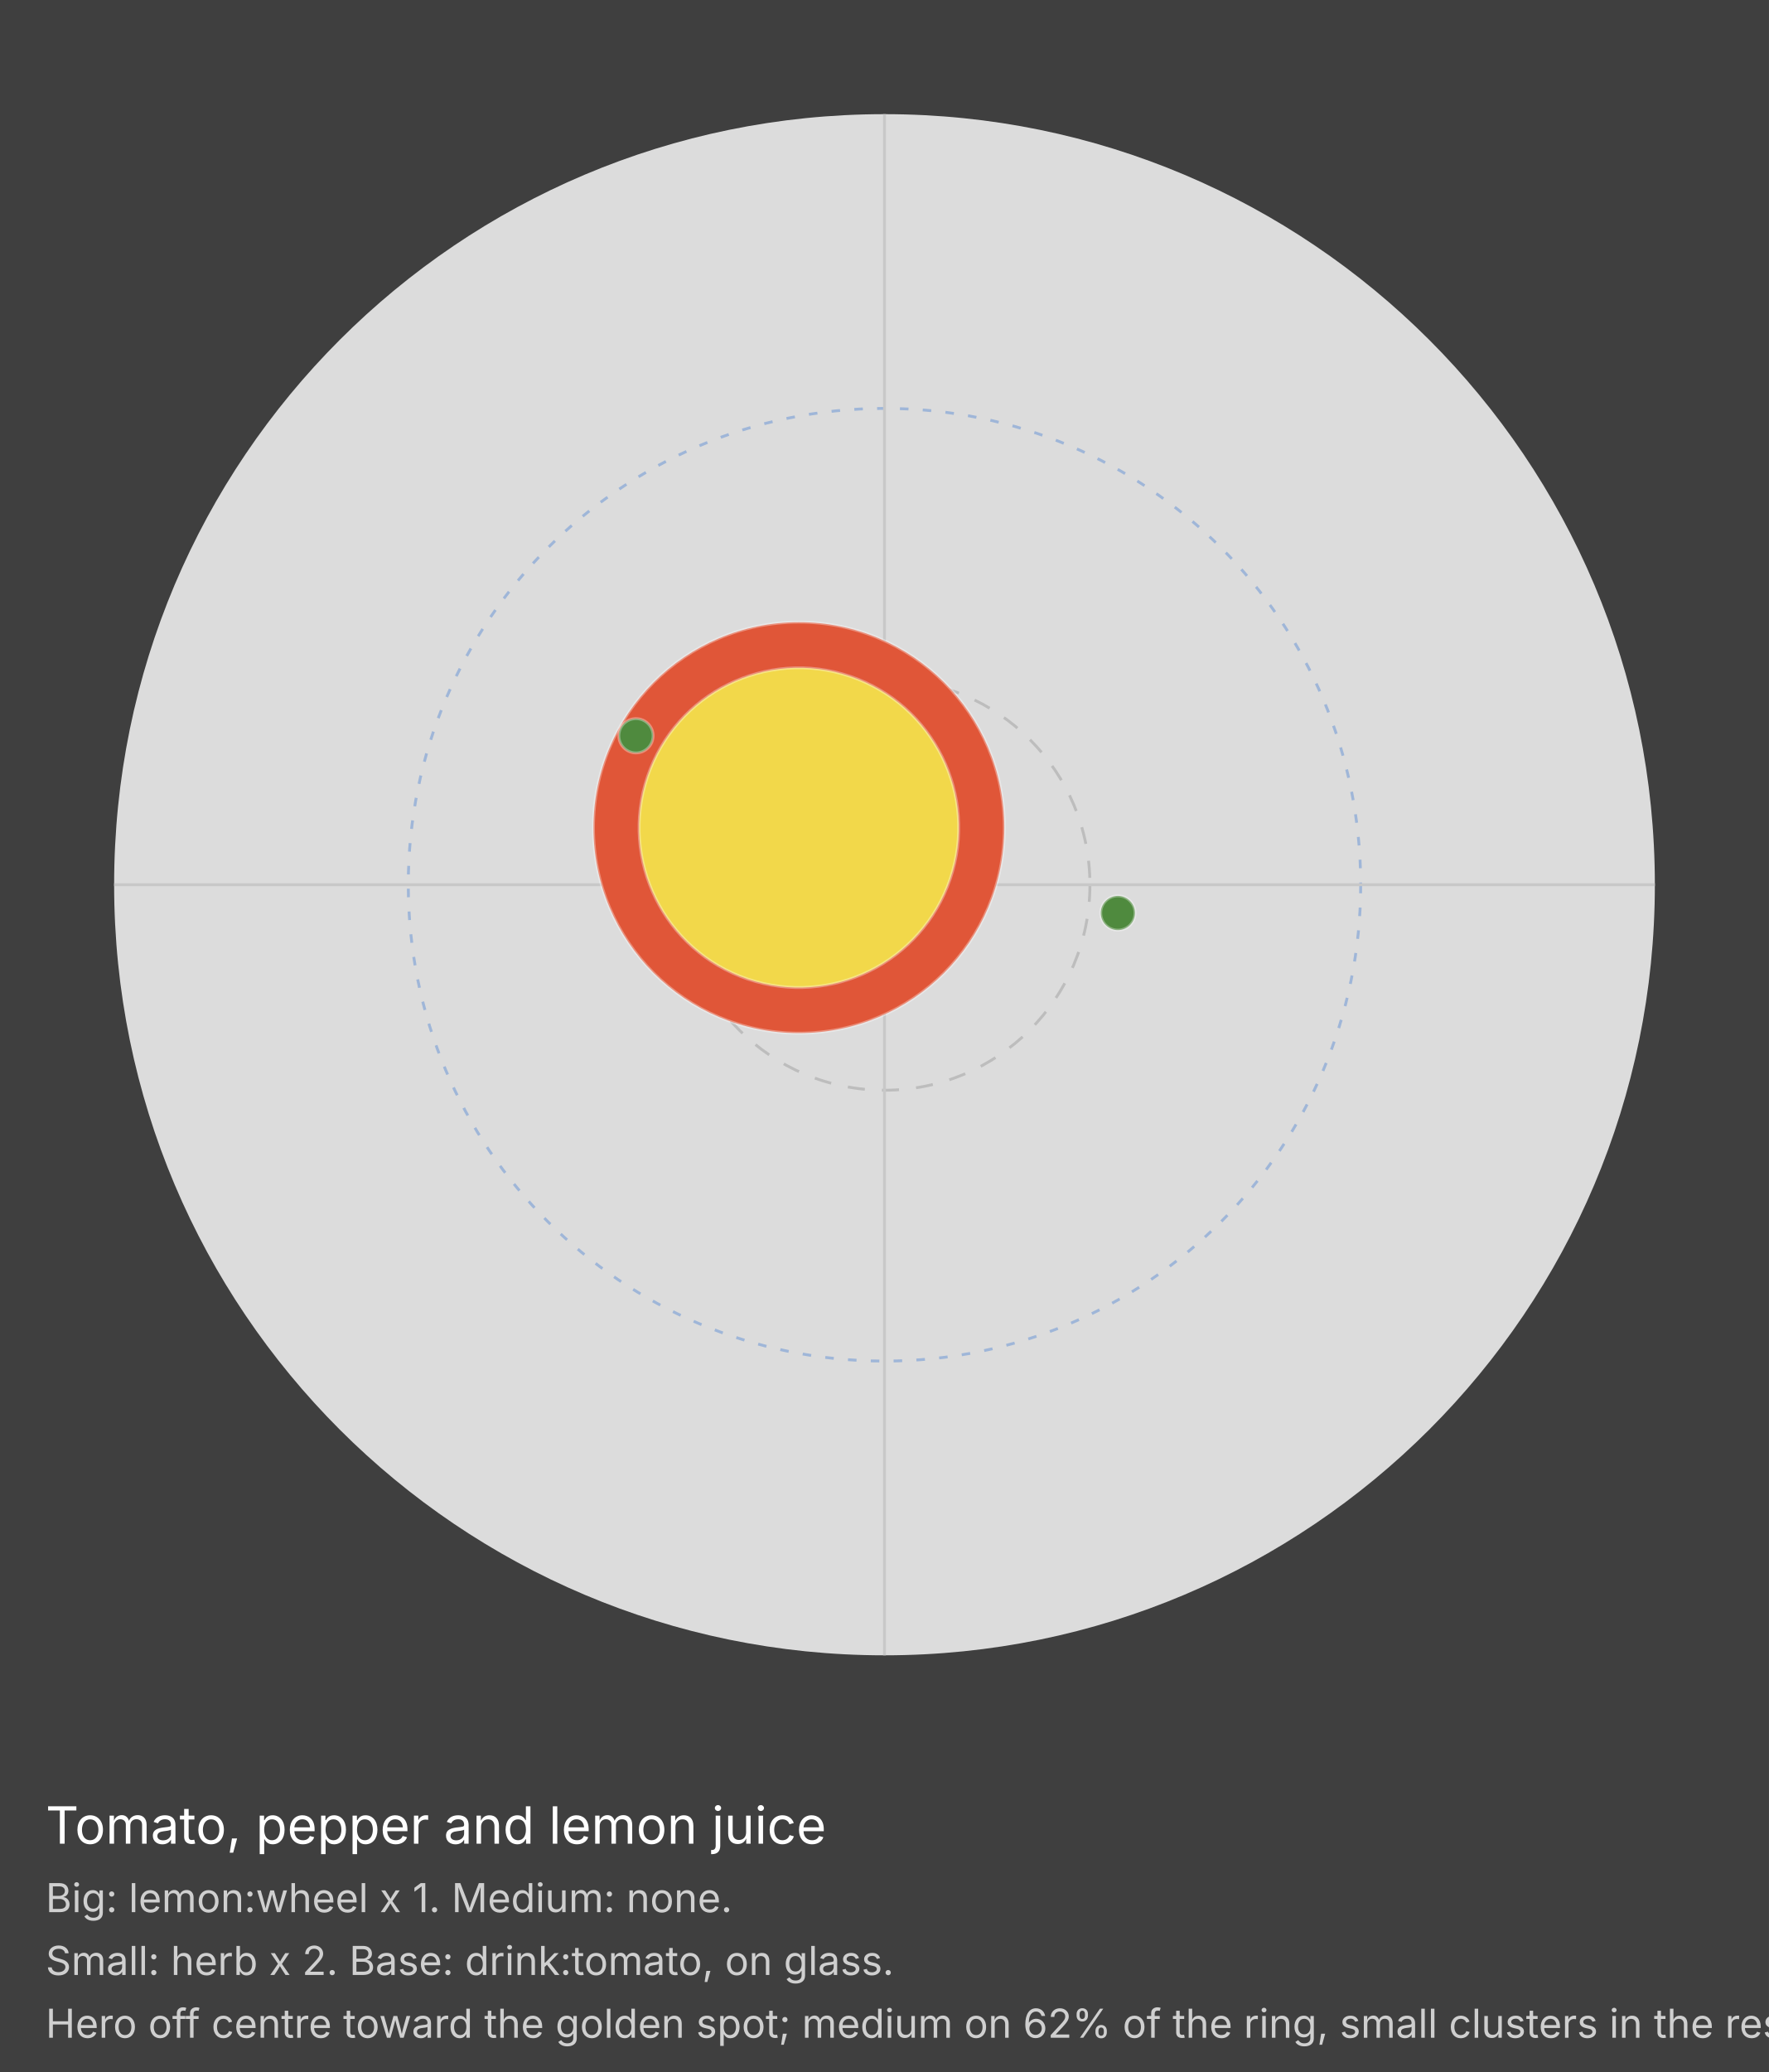
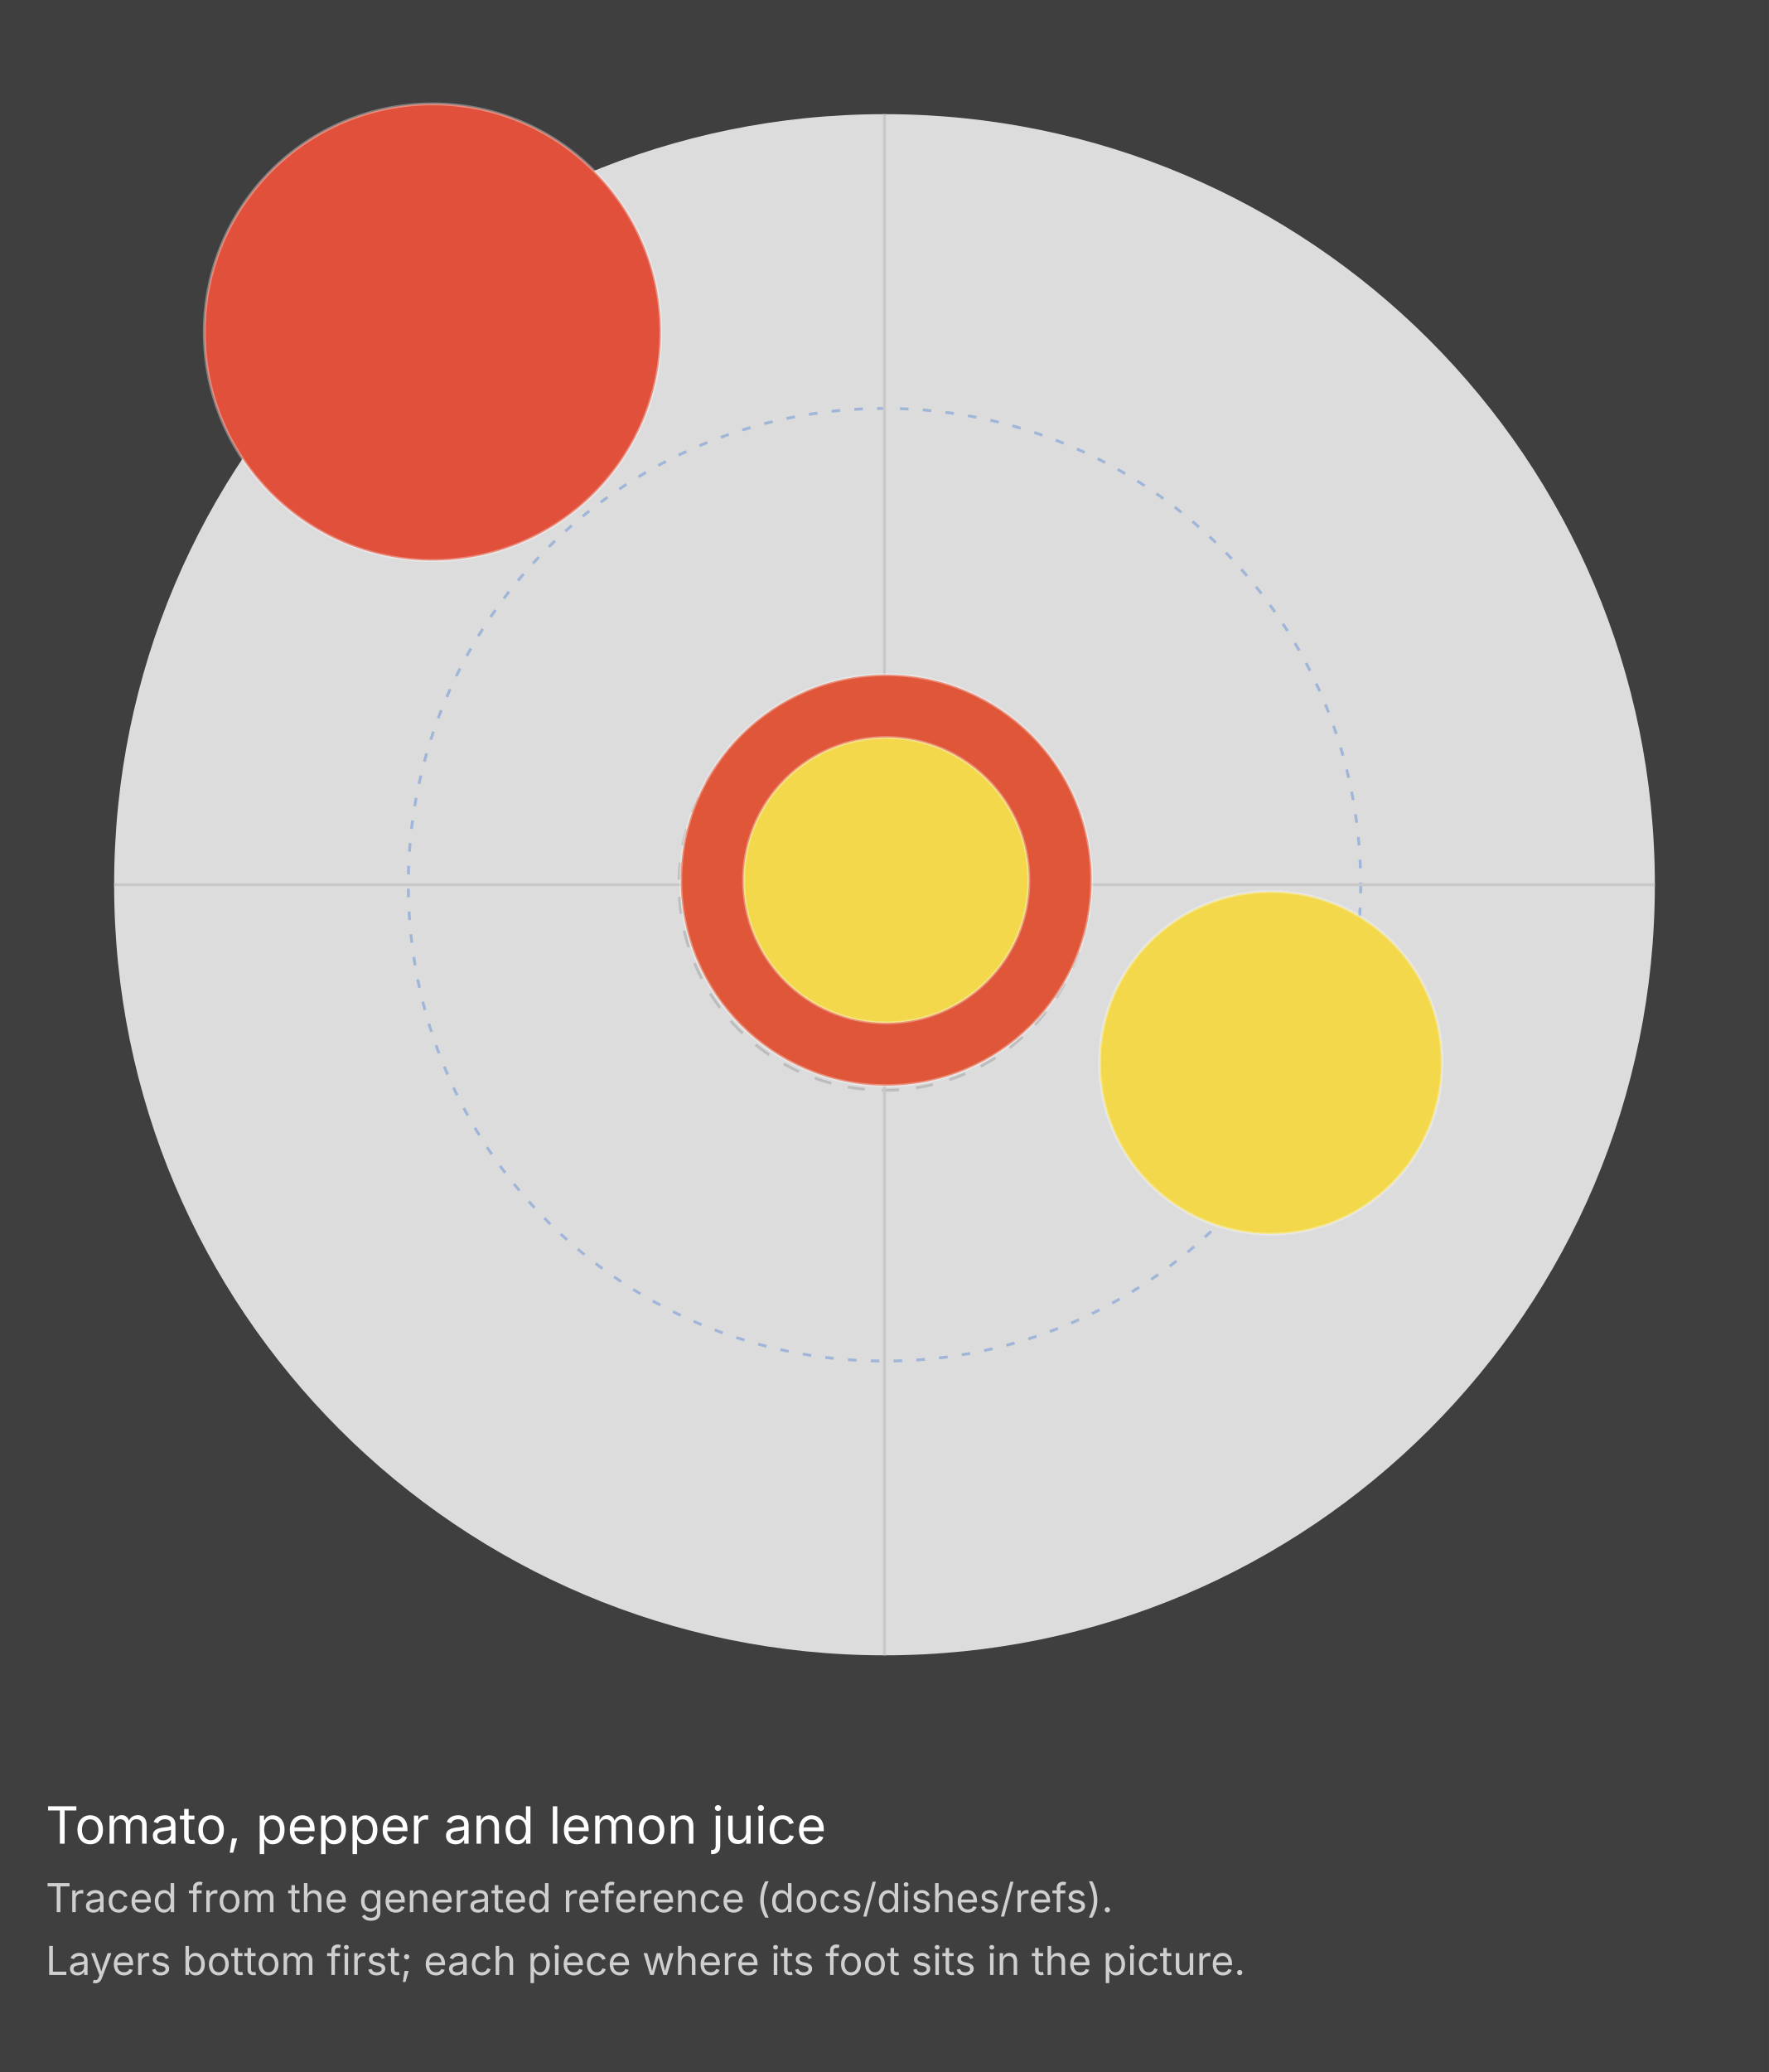
<svg xmlns="http://www.w3.org/2000/svg" width="620" height="726">
  <rect width="620" height="726" fill="#3f3f3f" />
  <circle cx="310.0" cy="310.0" r="270.0" fill="#dcdcdc" />
  <circle cx="310.0" cy="310.0" r="72.0" fill="none" stroke="#bdbdbd" stroke-dasharray="6 6" />
  <circle cx="310.0" cy="310.0" r="166.9" fill="none" stroke="#9fb6d8" stroke-dasharray="3 5" />
  <line x1="40.0" y1="310.0" x2="580.0" y2="310.0" stroke="#c8c8c8" />
  <line x1="310.0" y1="40.0" x2="310.0" y2="580.0" stroke="#c8c8c8" />
-   <circle transform="translate(280.0 290.0) rotate(0)" r="72.0" fill="#e05638" stroke="#ffffff55" />
-   <circle transform="translate(280.0 290.0) rotate(18.7225)" r="56.0" fill="#f2d84a" stroke="#ffffff55" />
-   <circle transform="translate(222.9 257.8) rotate(0)" r="6.0" fill="#4f8a3e" stroke="#ffffff55" />
-   <circle transform="translate(391.8 319.9) rotate(0)" r="6.0" fill="#4f8a3e" stroke="#ffffff55" />
+   <circle transform="translate(310.6 308.4) rotate(0)" r="72.0" fill="#e05638" stroke="#ffffff55" />
+   <circle transform="translate(310.6 308.4) rotate(90)" r="50.0" fill="#f2d84a" stroke="#ffffff55" />
+   <circle transform="translate(163.1 -139.6) rotate(110)" r="100.0" fill="#f6872a" stroke="#ffffff55" />
+   <circle transform="translate(151.6 116.4) rotate(90)" r="80.0" fill="#e0503a" stroke="#ffffff55" />
+   <circle transform="translate(445.4 372.4) rotate(90)" r="60.0" fill="#f2d84a" stroke="#ffffff55" />
  <text x="16" y="646" fill="#ffffff" font-family="Inter, sans-serif" font-size="18">Tomato, pepper and lemon juice</text>
-   <text x="16" y="670" fill="#cfcfcf" font-family="Inter, sans-serif" font-size="14">Big: lemon:wheel x 1. Medium: none.</text>
-   <text x="16" y="692" fill="#cfcfcf" font-family="Inter, sans-serif" font-size="14">Small: herb x 2. Base: drink:tomato, on glass.</text>
-   <text x="16" y="714" fill="#cfcfcf" font-family="Inter, sans-serif" font-size="14">Hero off centre toward the golden spot; medium on 62% of the ring, small clusters in the rest.</text>
+   <text x="16" y="670" fill="#cfcfcf" font-family="Inter, sans-serif" font-size="14">Traced from the generated reference (docs/dishes/refs).</text>
+   <text x="16" y="692" fill="#cfcfcf" font-family="Inter, sans-serif" font-size="14">Layers bottom first; each piece where its foot sits in the picture.</text>
+   <text x="16" y="714" fill="#cfcfcf" font-family="Inter, sans-serif" font-size="14" />
</svg>
